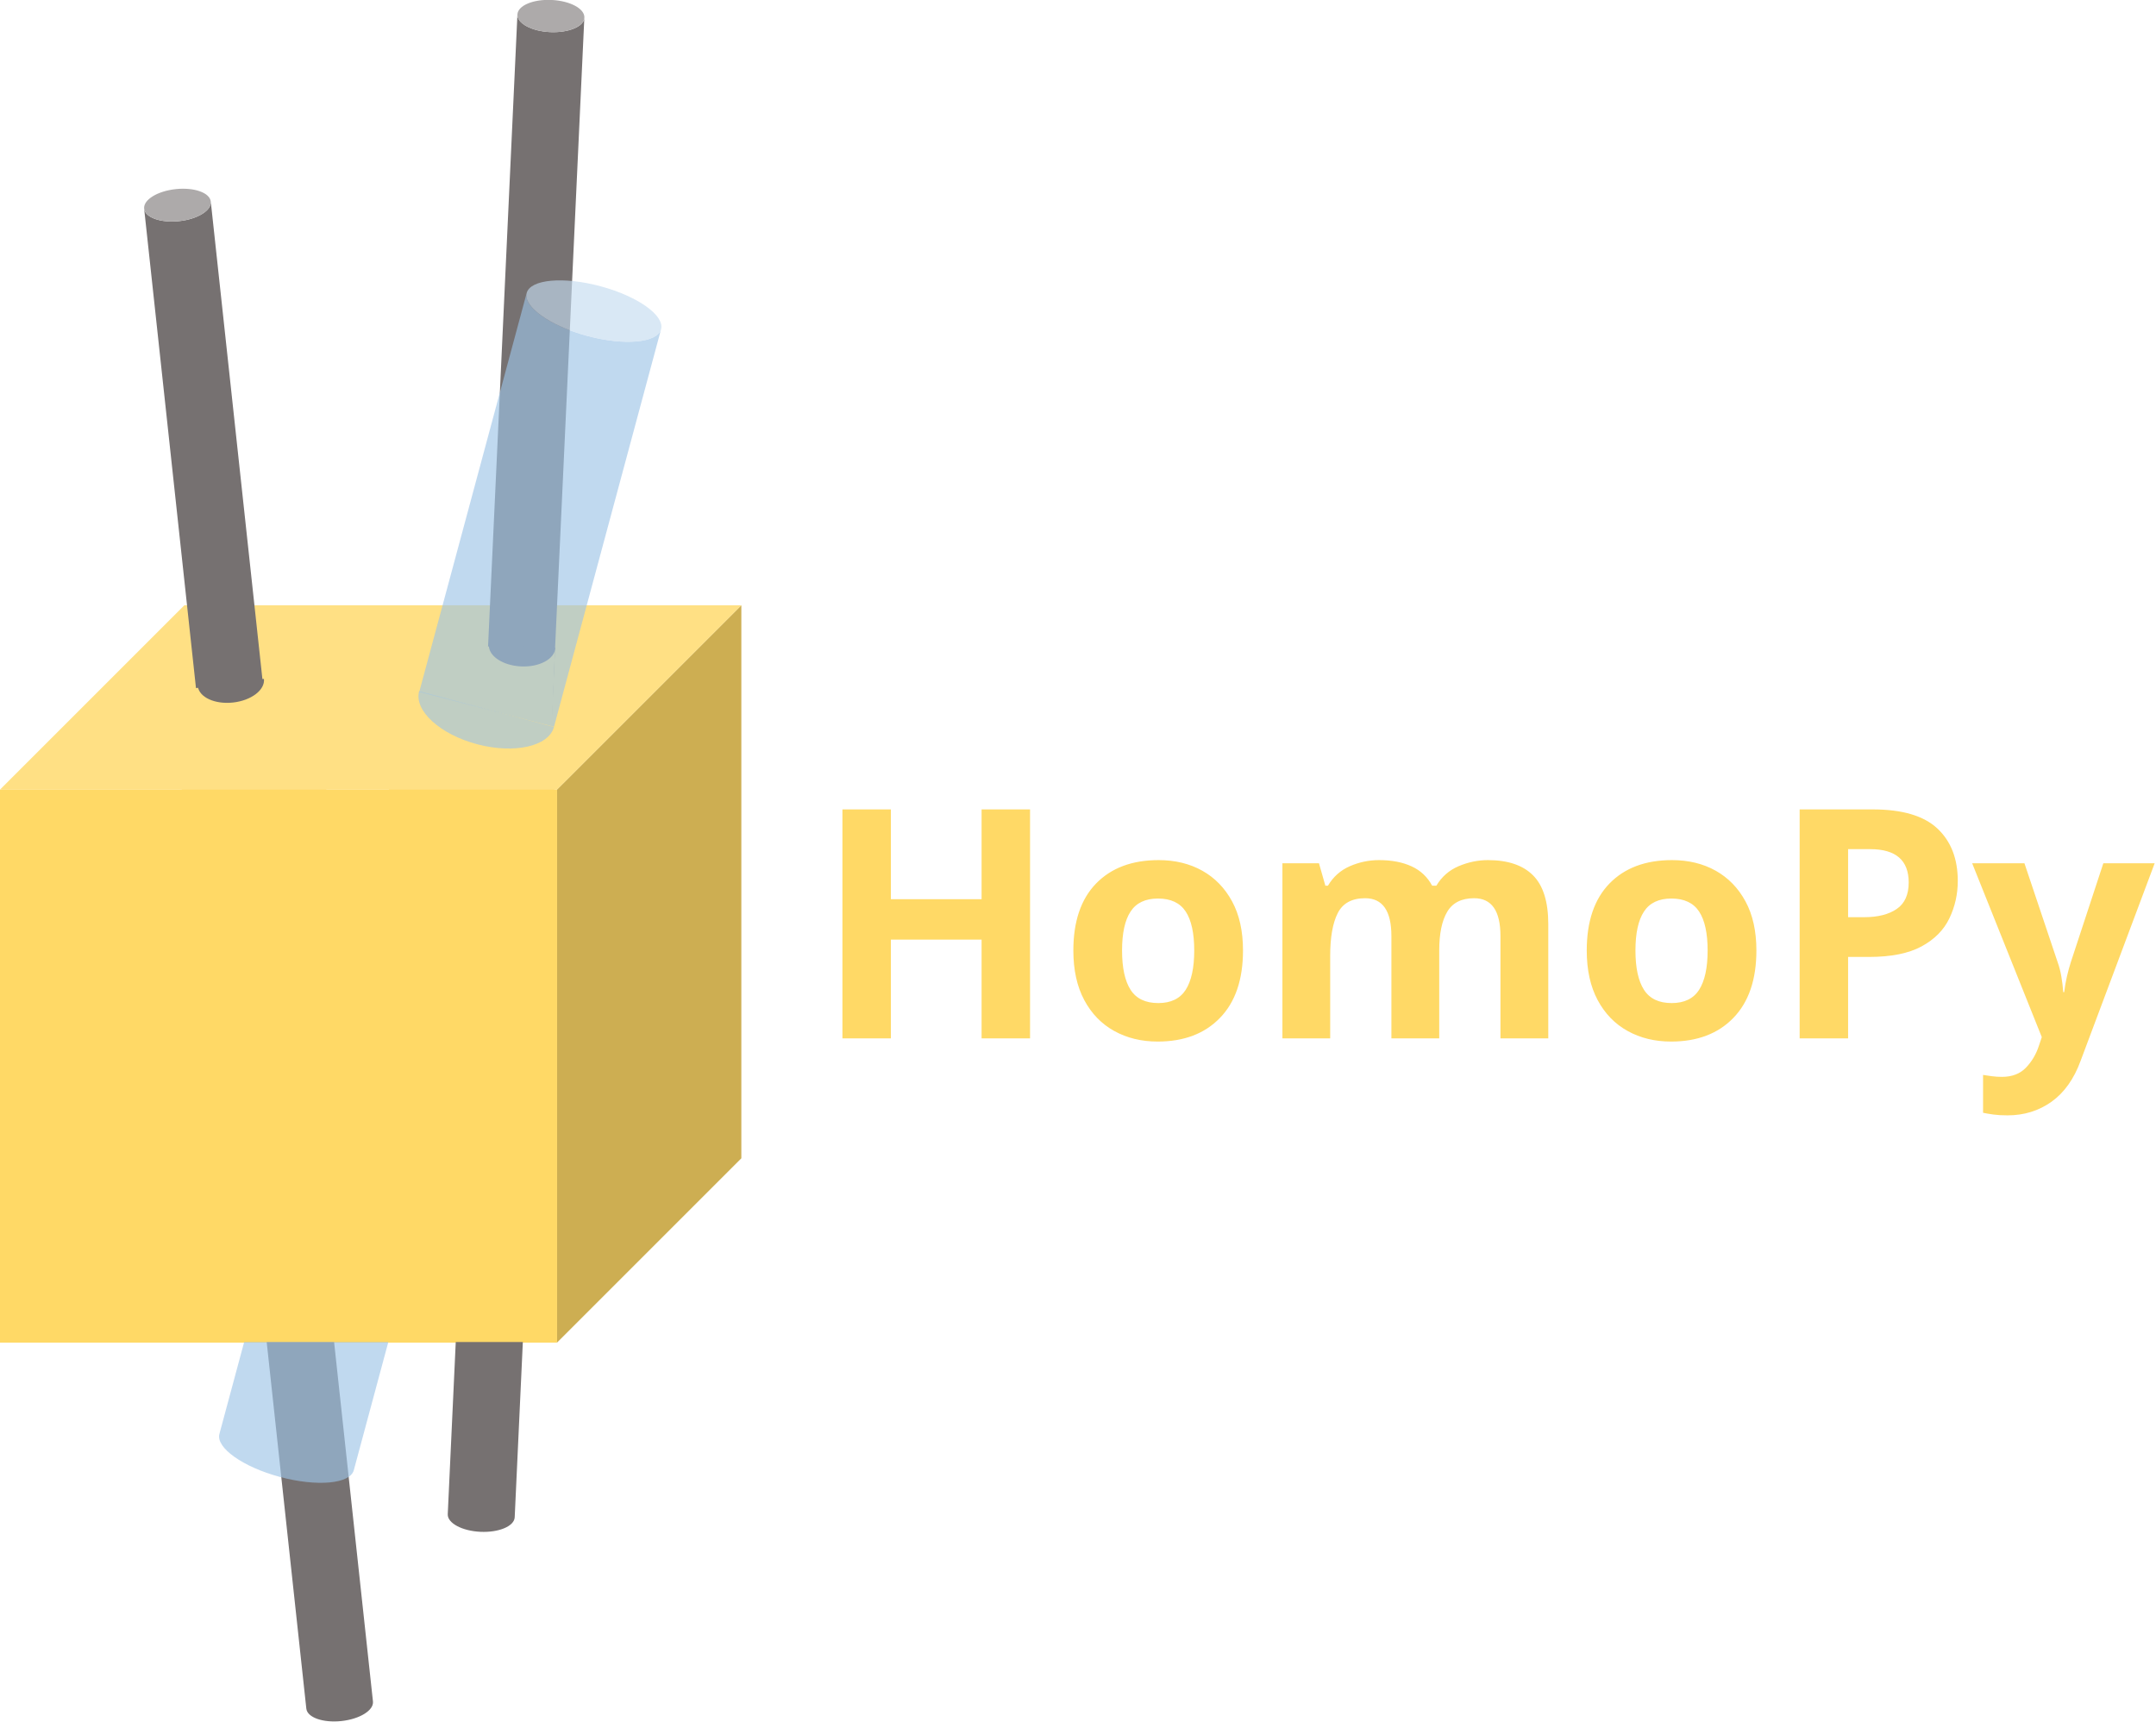
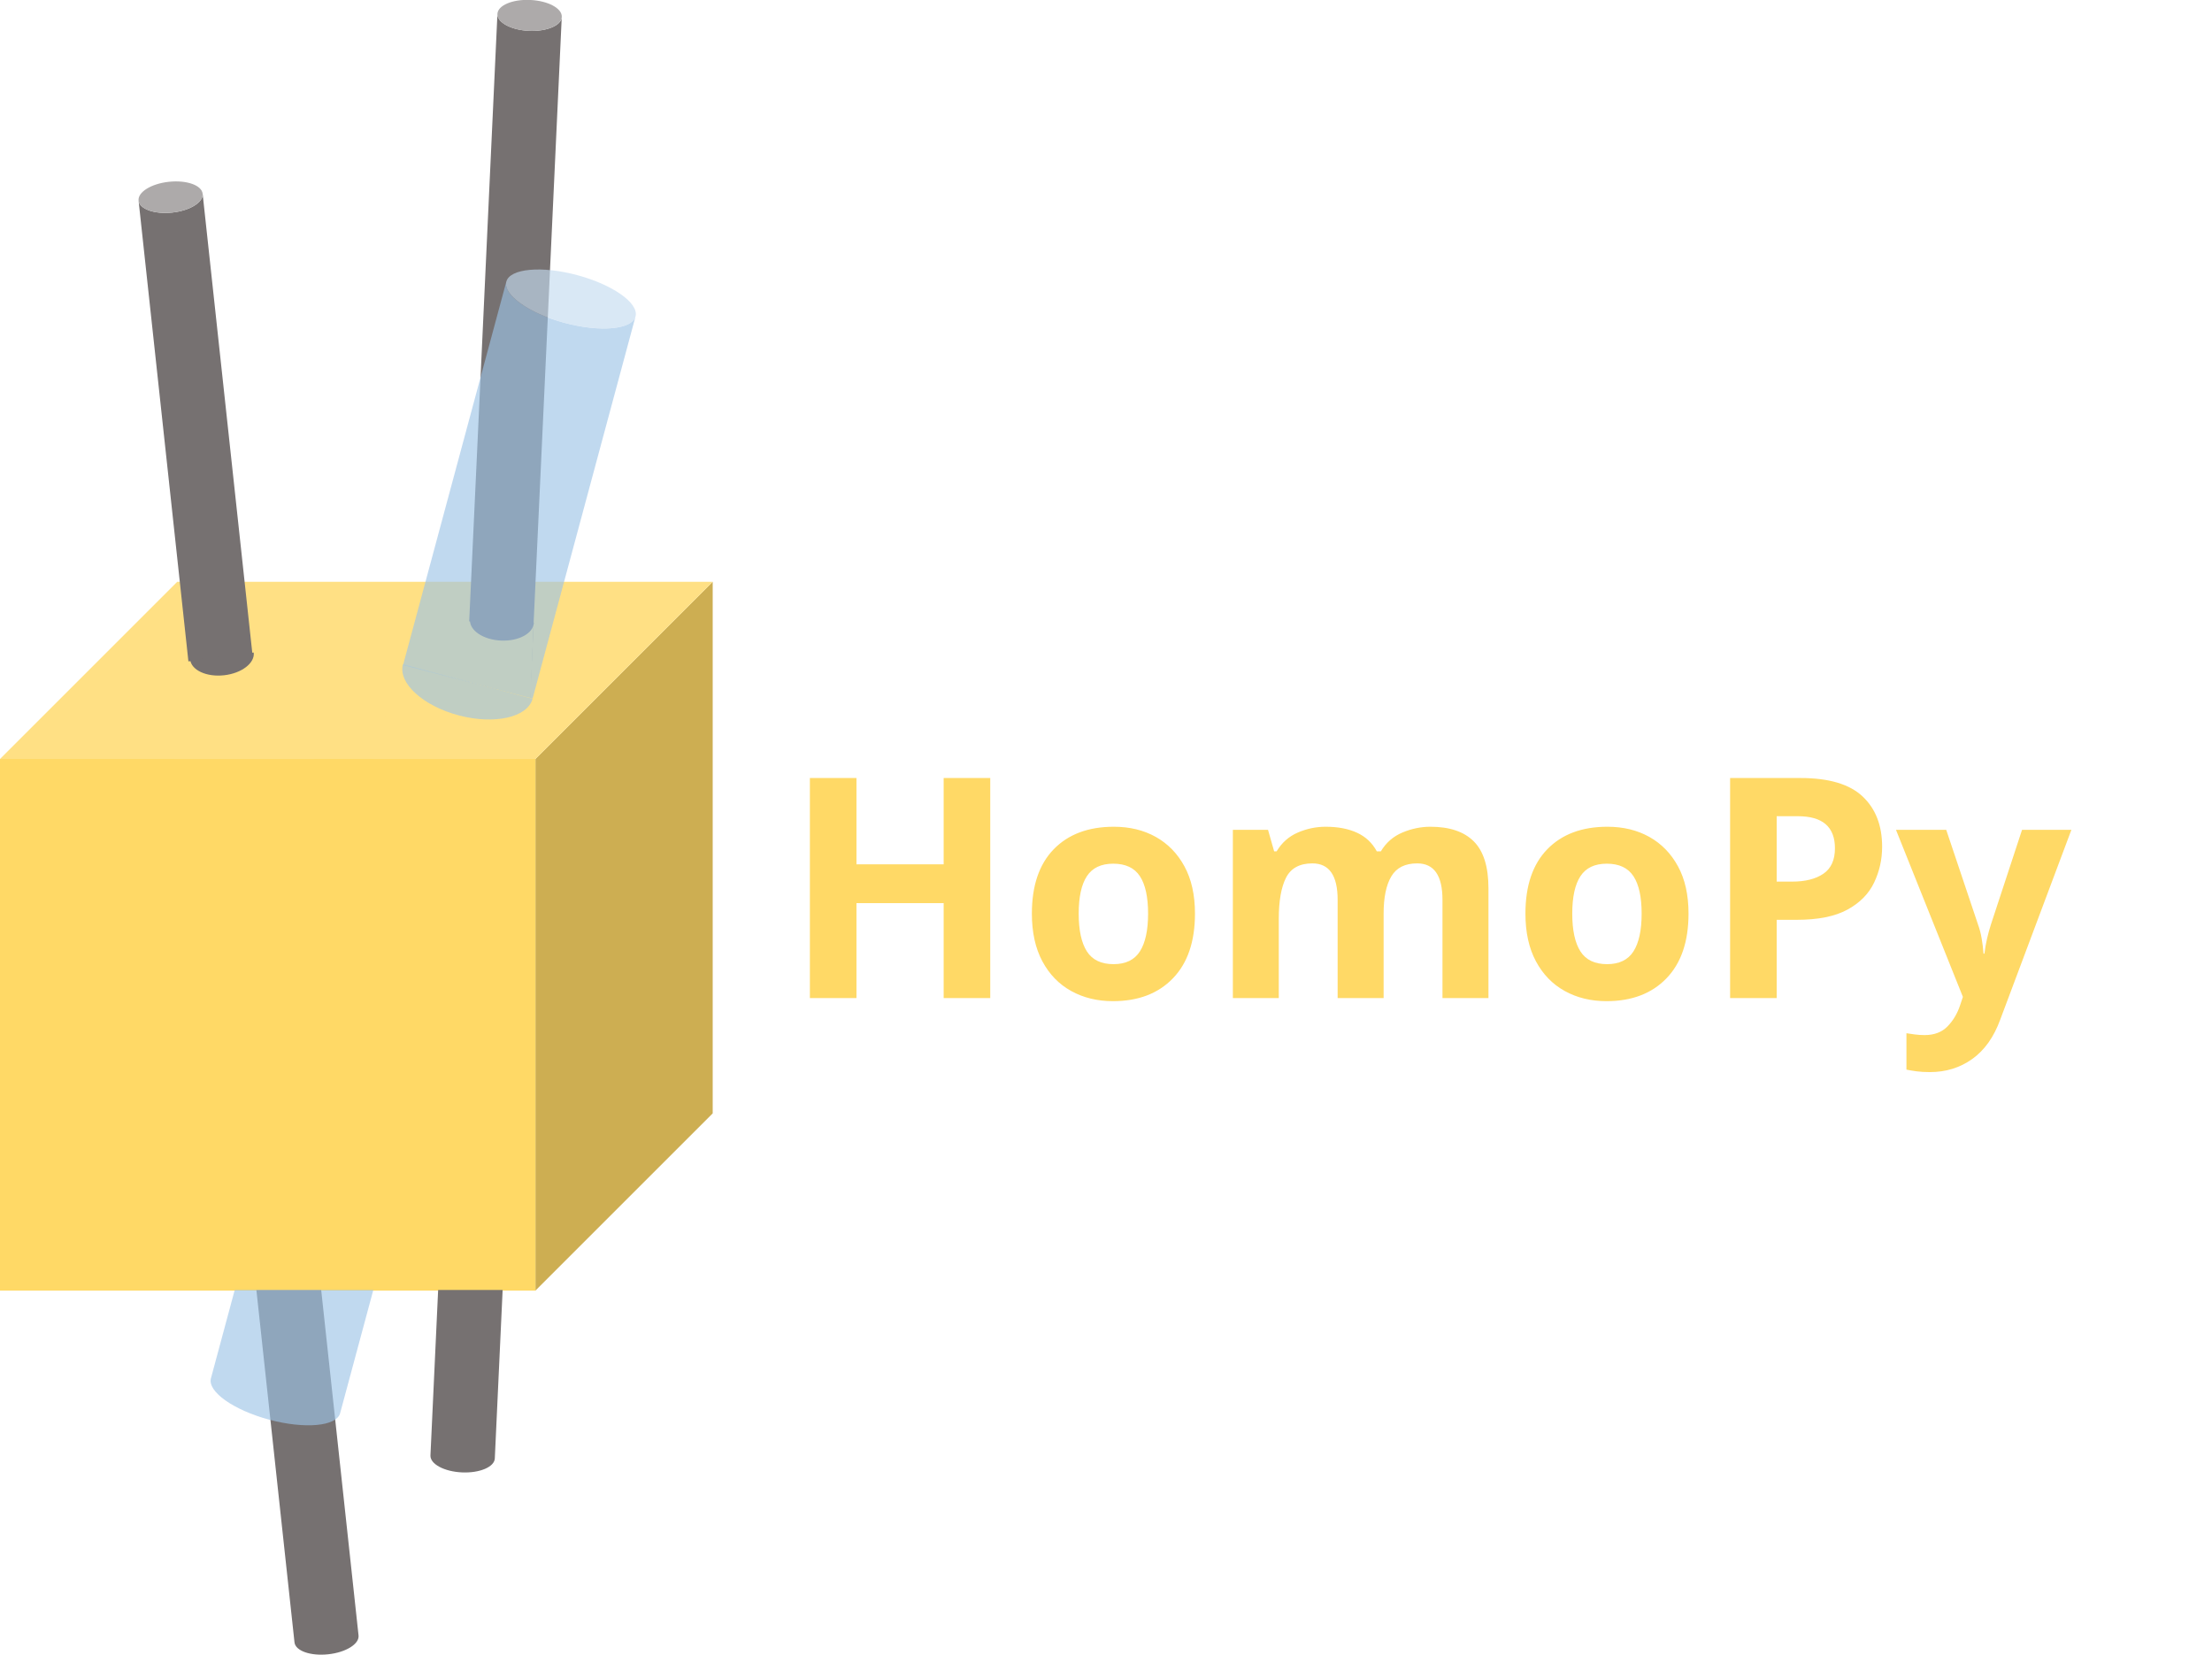
- <svg xmlns="http://www.w3.org/2000/svg" id="Ebene_1" data-name="Ebene 1" viewBox="0 0 538.14 429.73">
-   <defs>
-     <style>.cls-1{fill:none;}.cls-2{clip-path:url(#clip-path);}.cls-3,.cls-9{fill:#ffd966;}.cls-4{fill:#cdae52;}.cls-10,.cls-11,.cls-4,.cls-5,.cls-6,.cls-7{fill-rule:evenodd;}.cls-5,.cls-8{fill:#ffe084;}.cls-6{fill:#767171;}.cls-7{fill:#adaaaa;}.cls-9{font-size:80.04px;font-family:Tahoma-Bold, Tahoma;font-weight:700;}.cls-10{fill:#9dc3e6;}.cls-10,.cls-11{opacity:0.64;}.cls-11{fill:#c4dbf0;}</style>
+ <svg xmlns="http://www.w3.org/2000/svg" id="Ebene_1" data-name="Ebene 1" viewBox="0 0 574.31 429.729" version="1.1" width="574.31" height="429.729">
+   <defs id="defs23">
+     <style id="style18">.cls-1{fill:none;}.cls-2{clip-path:url(#clip-path);}.cls-3,.cls-9{fill:#ffd966;}.cls-4{fill:#cdae52;}.cls-10,.cls-11,.cls-4,.cls-5,.cls-6,.cls-7{fill-rule:evenodd;}.cls-5,.cls-8{fill:#ffe084;}.cls-6{fill:#767171;}.cls-7{fill:#adaaaa;}.cls-9{font-size:80.04px;font-family:Tahoma-Bold, Tahoma;font-weight:700;}.cls-10{fill:#9dc3e6;}.cls-10,.cls-11{opacity:0.64;}.cls-11{fill:#c4dbf0;}</style>
    <clipPath id="clip-path" transform="translate(-274.2 -47.39)">
-       <rect class="cls-1" width="960" height="540" />
+       <rect class="cls-1" width="960" height="540" id="rect20" x="0" y="0" />
    </clipPath>
  </defs>
-   <g class="cls-2">
-     <rect class="cls-3" y="197.11" width="139.02" height="138.06" />
-     <polygon class="cls-4" points="139.02 197.11 185.04 151.09 185.04 289.15 139.02 335.17 139.02 197.11" />
-     <polygon class="cls-5" points="0 197.11 46.02 151.09 185.04 151.09 139.02 197.11 0 197.11" />
-     <g class="cls-2">
-       <path class="cls-6" d="M310.18,99.49c.24,2.21,4.15,3.59,8.75,3.1s8.12-2.69,7.88-4.89l40.48,374.43c.24,2.21-3.29,4.4-7.88,4.89s-8.51-.89-8.75-3.1Z" transform="translate(-274.2 -47.39)" />
-       <path class="cls-7" d="M310.18,99.49c-.24-2.21,3.29-4.4,7.88-4.89s8.51.89,8.75,3.1-3.29,4.4-7.88,4.89-8.51-.89-8.75-3.1" transform="translate(-274.2 -47.39)" />
+   <g class="cls-2" clip-path="url(#clip-path)" id="g73">
+     <rect class="cls-3" y="197.11" width="139.02" height="138.06" id="rect27" x="0" />
+     <polygon class="cls-4" points="139.02,197.11 185.04,151.09 185.04,289.15 139.02,335.17 " id="polygon29" />
+     <polygon class="cls-5" points="0,197.11 46.02,151.09 185.04,151.09 139.02,197.11 " id="polygon31" />
+     <g class="cls-2" clip-path="url(#clip-path)" id="g37">
+       <path class="cls-6" d="m 310.18,99.49 c 0.24,2.21 4.15,3.59 8.75,3.1 4.6,-0.49 8.12,-2.69 7.88,-4.89 l 40.48,374.43 c 0.24,2.21 -3.29,4.4 -7.88,4.89 -4.59,0.49 -8.51,-0.89 -8.75,-3.1 z" transform="translate(-274.2,-47.39)" id="path33" />
+       <path class="cls-7" d="m 310.18,99.49 c -0.24,-2.21 3.29,-4.4 7.88,-4.89 4.59,-0.49 8.51,0.89 8.75,3.1 0.24,2.21 -3.29,4.4 -7.88,4.89 -4.59,0.49 -8.51,-0.89 -8.75,-3.1" transform="translate(-274.2,-47.39)" id="path35" />
    </g>
-     <rect class="cls-8" x="319.01" y="217.69" width="35.85" height="41.8" transform="translate(-299.22 -7.39) rotate(-6.55)" />
-     <g class="cls-2">
-       <path class="cls-6" d="M323.58,218.69l16.5-1.83c.31,2.75-3.14,5.39-7.7,5.9s-8.5-1.32-8.81-4.07" transform="translate(-274.2 -47.39)" />
+     <rect class="cls-8" x="319.01" y="217.69" width="35.85" height="41.8" transform="rotate(-6.55,-214.1832,2610.865)" id="rect39" />
+     <g class="cls-2" clip-path="url(#clip-path)" id="g43">
+       <path class="cls-6" d="m 323.58,218.69 16.5,-1.83 c 0.31,2.75 -3.14,5.39 -7.7,5.9 -4.56,0.51 -8.5,-1.32 -8.81,-4.07" transform="translate(-274.2,-47.39)" id="path41" />
    </g>
-     <text class="cls-9" transform="translate(203.07 259.21)">HomoPy</text>
-     <g class="cls-2">
-       <path class="cls-6" d="M403.35,51c-.1,2.22,3.55,4.19,8.17,4.4S420,54,420.05,51.81L402.67,426.15c-.1,2.22-3.93,3.84-8.54,3.63s-8.27-2.18-8.17-4.4Z" transform="translate(-274.2 -47.39)" />
-       <path class="cls-7" d="M403.35,51c.1-2.22,3.93-3.84,8.54-3.62s8.27,2.18,8.17,4.4-3.93,3.84-8.54,3.63-8.27-2.18-8.17-4.4" transform="translate(-274.2 -47.39)" />
+     <text class="cls-9" transform="translate(203.07,259.21)" id="text45">HomoPy</text>
+     <g class="cls-2" clip-path="url(#clip-path)" id="g51">
+       <path class="cls-6" d="m 403.35,51 c -0.1,2.22 3.55,4.19 8.17,4.4 4.62,0.21 8.48,-1.4 8.53,-3.59 l -17.38,374.34 c -0.1,2.22 -3.93,3.84 -8.54,3.63 -4.61,-0.21 -8.27,-2.18 -8.17,-4.4 z" transform="translate(-274.2,-47.39)" id="path47" />
+       <path class="cls-7" d="m 403.35,51 c 0.1,-2.22 3.93,-3.84 8.54,-3.62 4.61,0.22 8.27,2.18 8.17,4.4 -0.1,2.22 -3.93,3.84 -8.54,3.63 -4.61,-0.21 -8.27,-2.18 -8.17,-4.4" transform="translate(-274.2,-47.39)" id="path49" />
    </g>
-     <rect class="cls-8" x="379.26" y="218.12" width="41.8" height="23.44" transform="translate(-119.59 573.17) rotate(-87.72)" />
-     <g class="cls-2">
-       <path class="cls-6" d="M396.22,208.38l16.59.72c-.12,2.77-3.93,4.85-8.51,4.65s-8.2-2.6-8.08-5.37" transform="translate(-274.2 -47.39)" />
+     <rect class="cls-8" x="379.26" y="218.12" width="41.8" height="23.44" transform="rotate(-87.72,238.4273,348.8081)" id="rect53" />
+     <g class="cls-2" clip-path="url(#clip-path)" id="g57">
+       <path class="cls-6" d="m 396.22,208.38 16.59,0.72 c -0.12,2.77 -3.93,4.85 -8.51,4.65 -4.58,-0.2 -8.2,-2.6 -8.08,-5.37" transform="translate(-274.2,-47.39)" id="path55" />
    </g>
-     <g class="cls-2">
-       <path class="cls-10" d="M405.66,120.53c-.92,3.42,5.84,8.22,15.11,10.71s17.52,1.74,18.44-1.68L362.51,414.4c-.92,3.42-9.18,4.17-18.44,1.68s-16-7.29-15.11-10.71Z" transform="translate(-274.2 -47.39)" />
-       <path class="cls-11" d="M405.66,120.53c.92-3.42,9.18-4.17,18.44-1.68s16,7.29,15.11,10.71-9.18,4.17-18.44,1.68-16-7.29-15.11-10.71" transform="translate(-274.2 -47.39)" />
+     <g class="cls-2" clip-path="url(#clip-path)" id="g63">
+       <path class="cls-10" d="m 405.66,120.53 c -0.92,3.42 5.84,8.22 15.11,10.71 9.27,2.49 17.52,1.74 18.44,-1.68 l -76.7,284.84 c -0.92,3.42 -9.18,4.17 -18.44,1.68 -9.26,-2.49 -16,-7.29 -15.11,-10.71 z" transform="translate(-274.2,-47.39)" id="path59" />
+       <path class="cls-11" d="m 405.66,120.53 c 0.92,-3.42 9.18,-4.17 18.44,-1.68 9.26,2.49 16,7.29 15.11,10.71 -0.89,3.42 -9.18,4.17 -18.44,1.68 -9.26,-2.49 -16,-7.29 -15.11,-10.71" transform="translate(-274.2,-47.39)" id="path61" />
    </g>
-     <rect class="cls-8" x="375.59" y="221.44" width="34.28" height="39.97" transform="translate(-213.77 513.56) rotate(-75.46)" />
-     <g class="cls-2">
-       <path class="cls-10" d="M412.47,228.86l-33.66-8.92c-1.29,4.85,5.21,10.78,14.5,13.24s17.87.53,19.16-4.32" transform="translate(-274.2 -47.39)" />
+     <rect class="cls-8" x="375.59" y="221.44" width="34.28" height="39.97" transform="rotate(-75.46,224.9902,394.9235)" id="rect65" />
+     <g class="cls-2" clip-path="url(#clip-path)" id="g69">
+       <path class="cls-10" d="m 412.47,228.86 -33.66,-8.92 c -1.29,4.85 5.21,10.78 14.5,13.24 9.29,2.46 17.87,0.53 19.16,-4.32" transform="translate(-274.2,-47.39)" id="path67" />
    </g>
-     <rect class="cls-3" x="0.42" y="197.13" width="138.6" height="137.88" />
+     <rect class="cls-3" x="0.42" y="197.13" width="138.6" height="137.88" id="rect71" />
  </g>
</svg>
